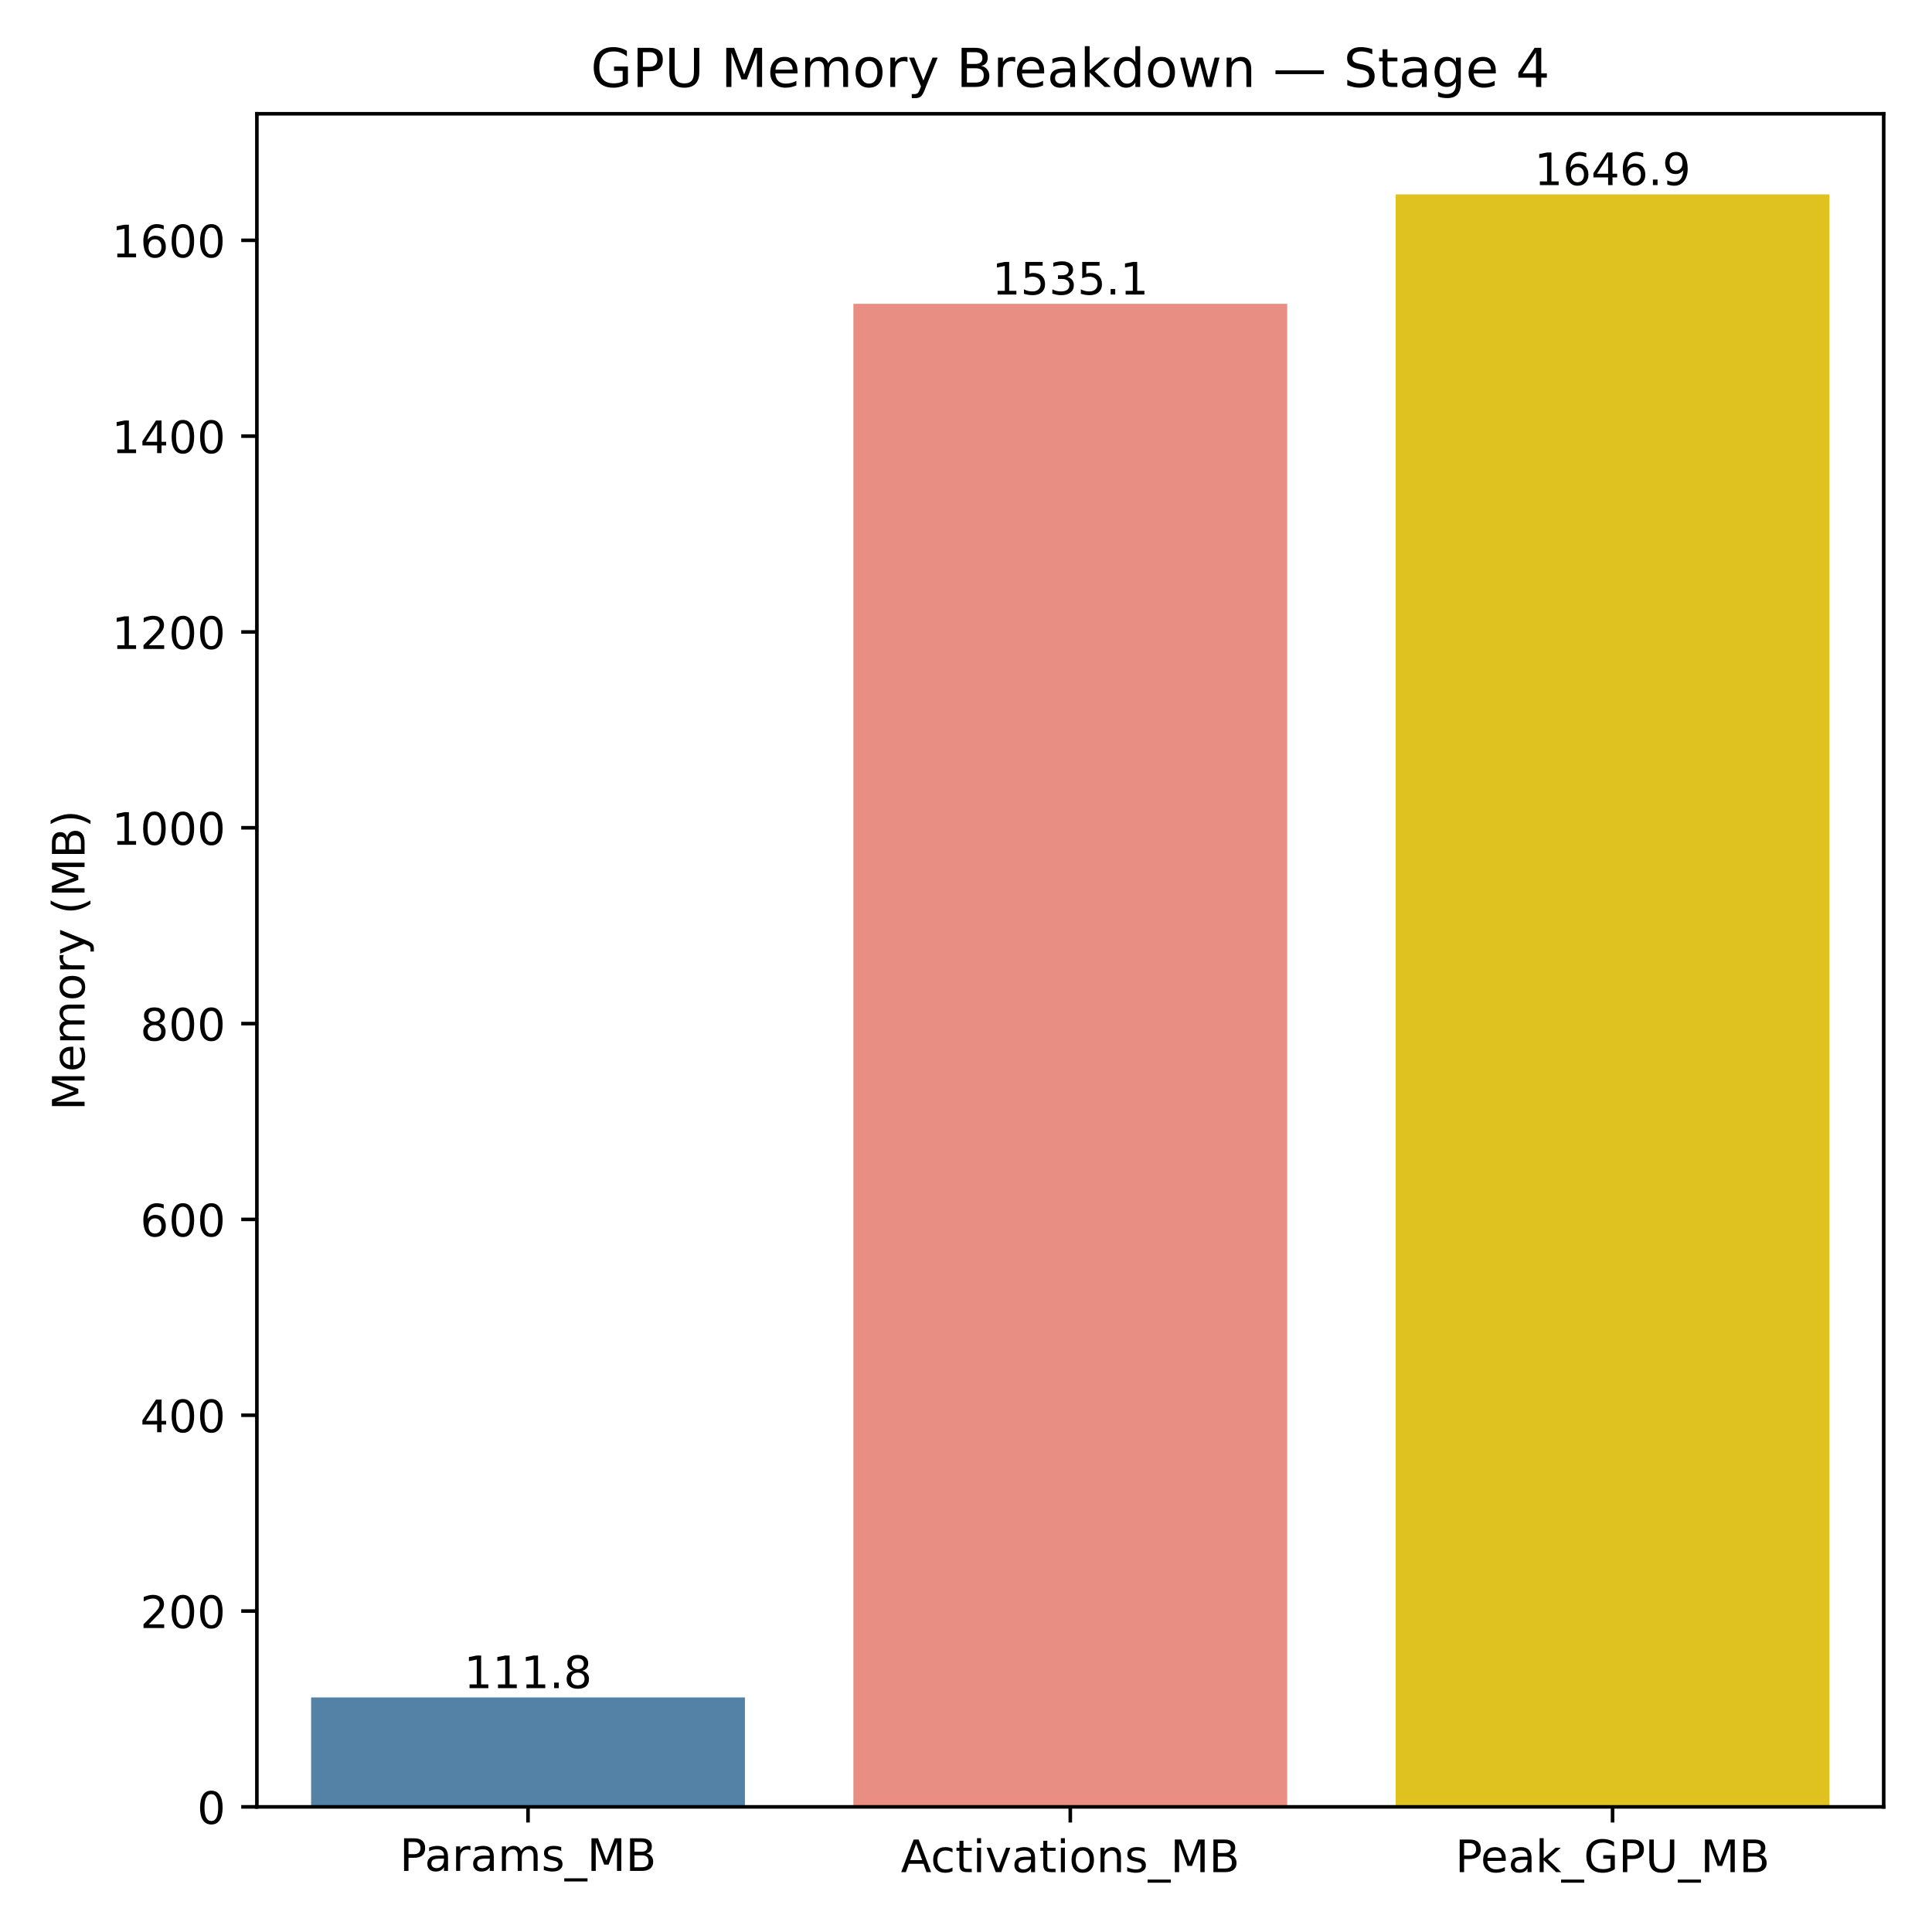
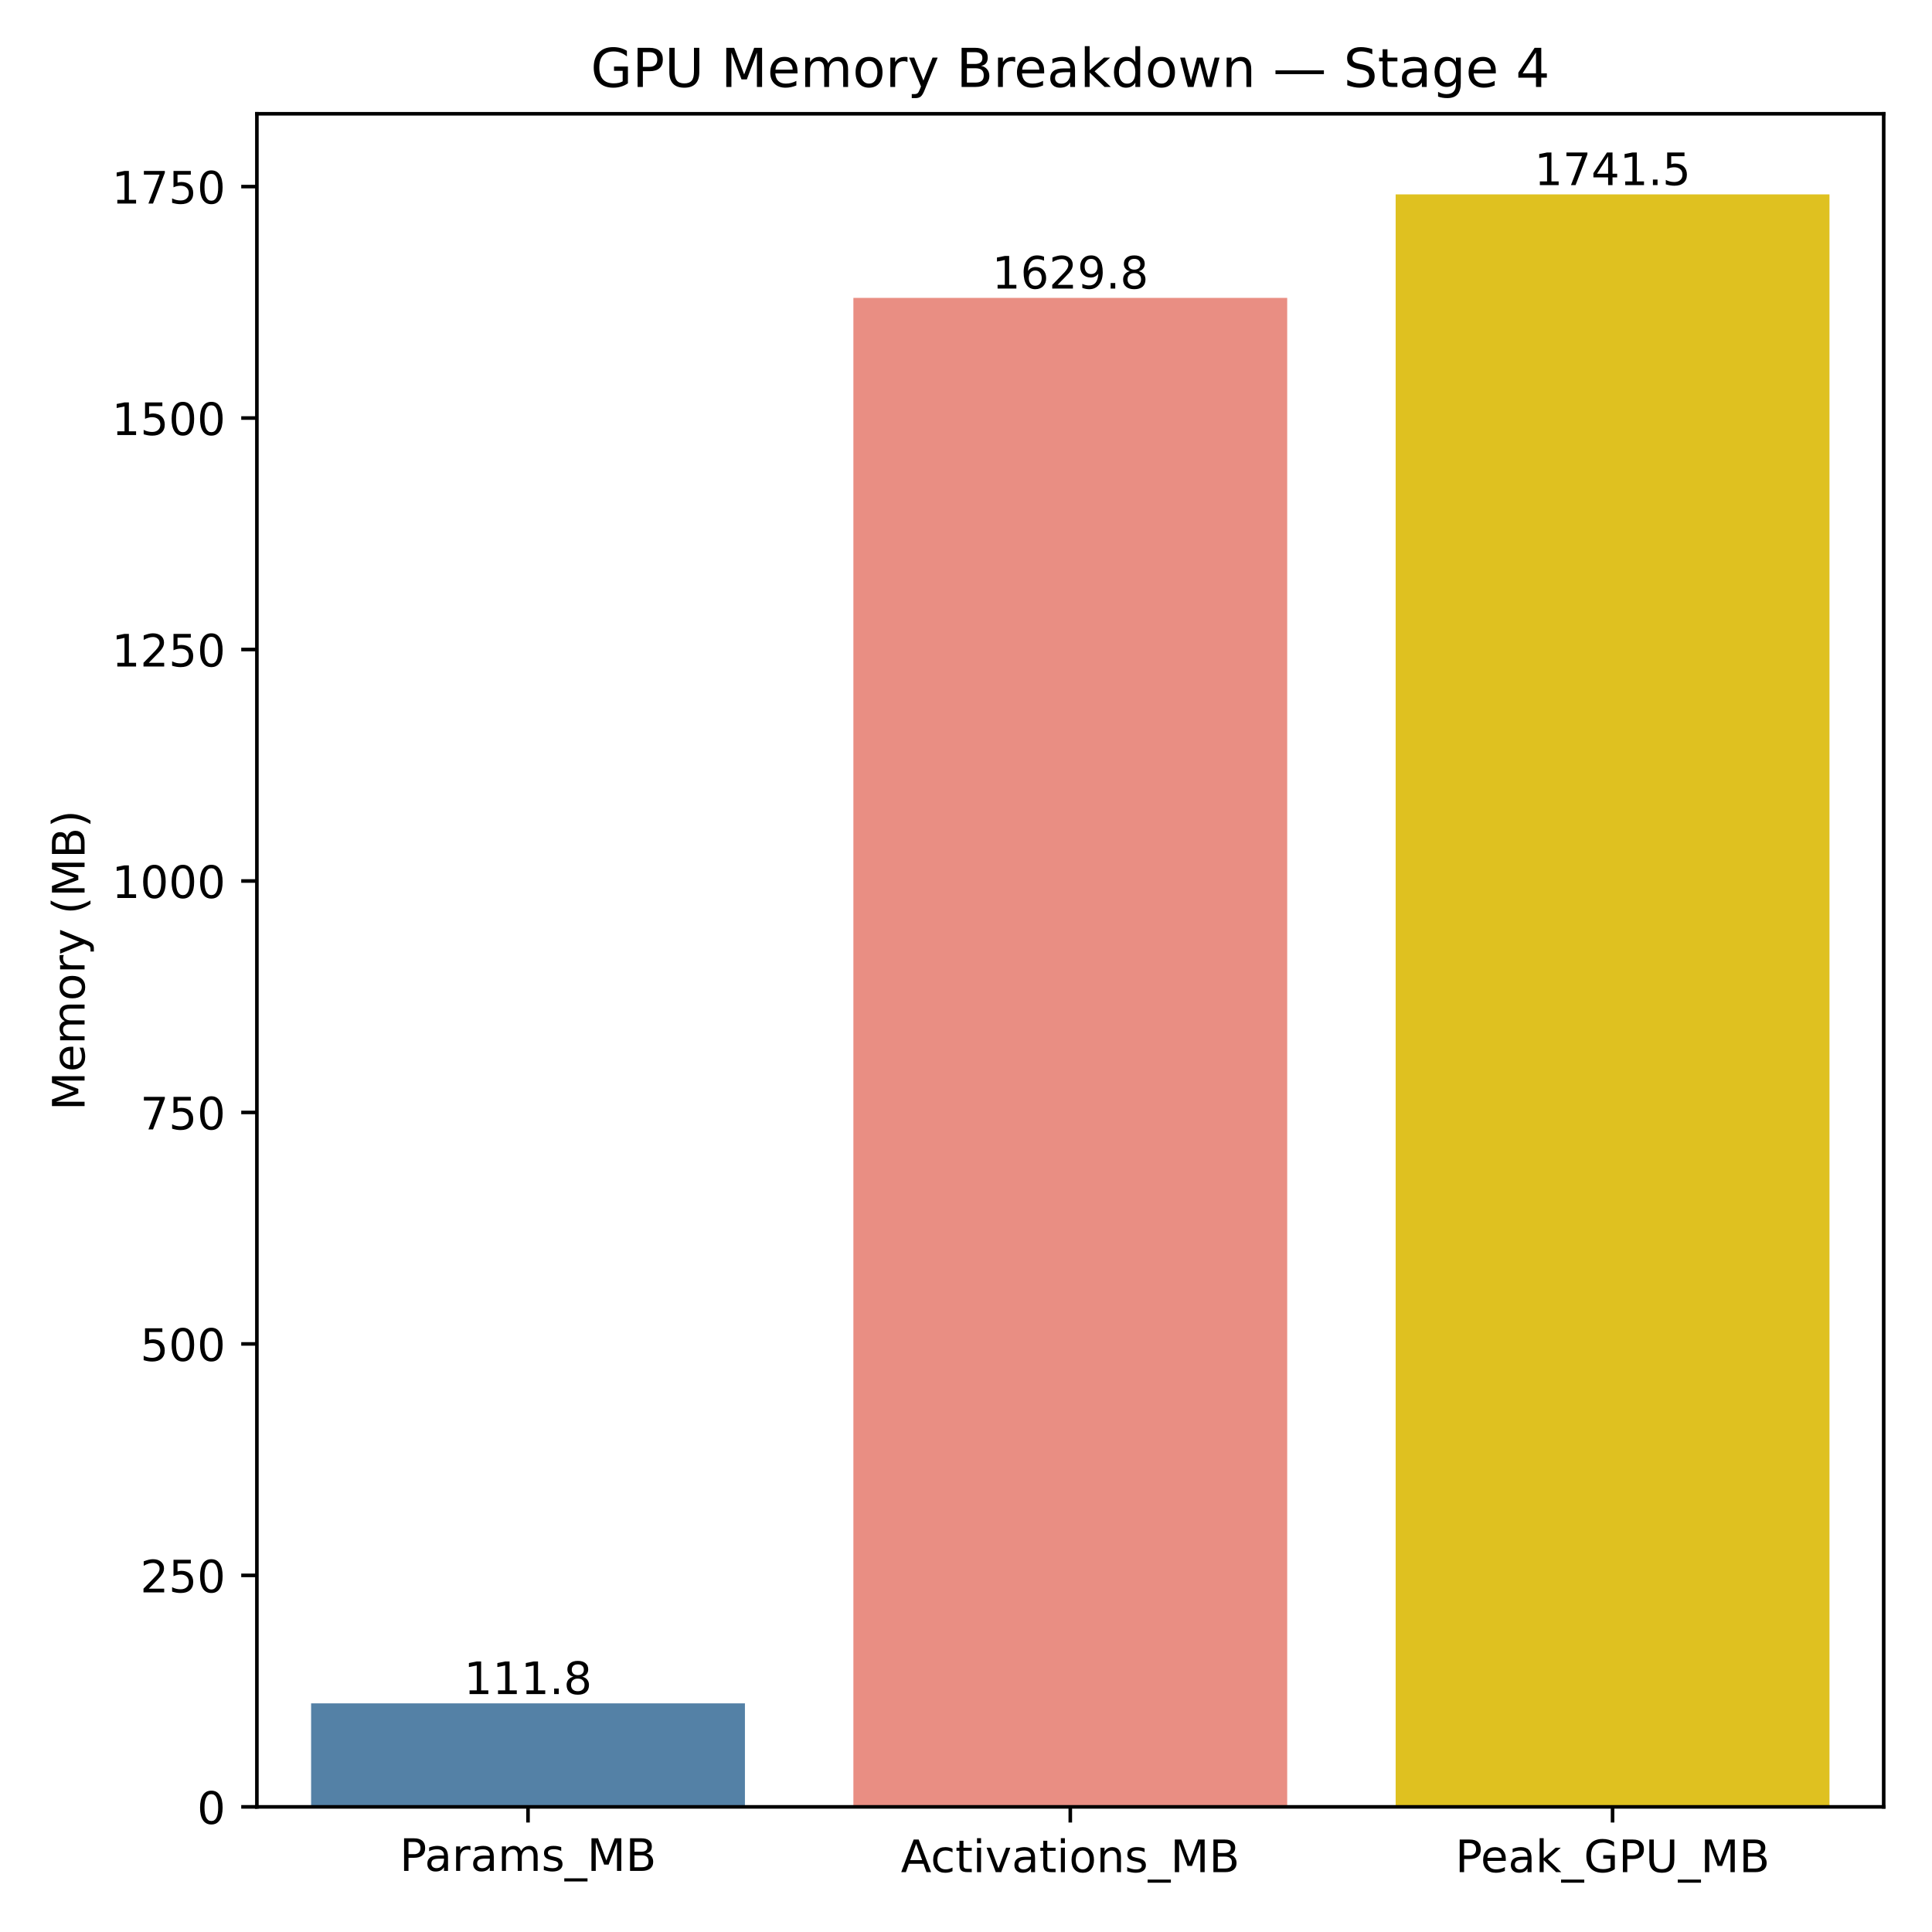
<svg xmlns="http://www.w3.org/2000/svg" xmlns:xlink="http://www.w3.org/1999/xlink" width="432pt" height="432pt" viewBox="0 0 432 432" version="1.1">
  <defs>
    <style type="text/css">*{stroke-linejoin: round; stroke-linecap: butt}</style>
  </defs>
  <g id="figure_1">
    <g id="patch_1">
      <path d="M 0 432  L 432 432  L 432 0  L 0 0  z " style="fill: #ffffff" />
    </g>
    <g id="axes_1">
      <g id="patch_2">
        <path d="M 57.44 404.019  L 421.2 404.019  L 421.2 25.44  L 57.44 25.44  z " style="fill: #ffffff" />
      </g>
      <g id="patch_3">
-         <path d="M 69.565 404.019  L 166.568 404.019  L 166.568 379.55  L 69.565 379.55  z " clip-path="url(#p21d18c6349)" style="fill: #5481a6" />
+         <path d="M 69.565 404.019  L 166.568 404.019  L 166.568 380.879  L 69.565 380.879  z " clip-path="url(#p6466e8b7fb)" style="fill: #5481a6" />
      </g>
      <g id="patch_4">
-         <path d="M 190.819 404.019  L 287.821 404.019  L 287.821 67.937  L 190.819 67.937  z " clip-path="url(#p21d18c6349)" style="fill: #e98e83" />
+         <path d="M 190.819 404.019  L 287.821 404.019  L 287.821 66.607  L 190.819 66.607  z " clip-path="url(#p6466e8b7fb)" style="fill: #e98e83" />
      </g>
      <g id="patch_5">
-         <path d="M 312.072 404.019  L 409.075 404.019  L 409.075 43.468  L 312.072 43.468  z " clip-path="url(#p21d18c6349)" style="fill: #dfc120" />
+         <path d="M 312.072 404.019  L 409.075 404.019  L 409.075 43.468  L 312.072 43.468  z " clip-path="url(#p6466e8b7fb)" style="fill: #dfc120" />
      </g>
      <g id="matplotlib.axis_1">
        <g id="xtick_1">
          <g id="line2d_1">
            <defs>
-               <path id="m1026d1635e" d="M 0 0  L 0 3.5  " style="stroke: #000000; stroke-width: 0.8" />
+               <path id="mffb85fdeca" d="M 0 0  L 0 3.5  " style="stroke: #000000; stroke-width: 0.8" />
            </defs>
            <g>
-               <use xlink:href="#m1026d1635e" x="118.067" y="404.019" style="stroke: #000000; stroke-width: 0.8" />
+               <use xlink:href="#mffb85fdeca" x="118.067" y="404.019" style="stroke: #000000; stroke-width: 0.8" />
            </g>
          </g>
          <g id="text_1">
            <g transform="translate(89.3737 418.3391) scale(0.1 -0.1)">
              <defs>
                <path id="DejaVuSans-50" d="M 1259 4147  L 1259 2394  L 2053 2394  Q 2494 2394 2734 2622  Q 2975 2850 2975 3272  Q 2975 3691 2734 3919  Q 2494 4147 2053 4147  L 1259 4147  z M 628 4666  L 2053 4666  Q 2838 4666 3239 4311  Q 3641 3956 3641 3272  Q 3641 2581 3239 2228  Q 2838 1875 2053 1875  L 1259 1875  L 1259 0  L 628 0  L 628 4666  z " transform="scale(0.015625)" />
                <path id="DejaVuSans-61" d="M 2194 1759  Q 1497 1759 1228 1600  Q 959 1441 959 1056  Q 959 750 1161 570  Q 1363 391 1709 391  Q 2188 391 2477 730  Q 2766 1069 2766 1631  L 2766 1759  L 2194 1759  z M 3341 1997  L 3341 0  L 2766 0  L 2766 531  Q 2569 213 2275 61  Q 1981 -91 1556 -91  Q 1019 -91 701 211  Q 384 513 384 1019  Q 384 1609 779 1909  Q 1175 2209 1959 2209  L 2766 2209  L 2766 2266  Q 2766 2663 2505 2880  Q 2244 3097 1772 3097  Q 1472 3097 1187 3025  Q 903 2953 641 2809  L 641 3341  Q 956 3463 1253 3523  Q 1550 3584 1831 3584  Q 2591 3584 2966 3190  Q 3341 2797 3341 1997  z " transform="scale(0.015625)" />
                <path id="DejaVuSans-72" d="M 2631 2963  Q 2534 3019 2420 3045  Q 2306 3072 2169 3072  Q 1681 3072 1420 2755  Q 1159 2438 1159 1844  L 1159 0  L 581 0  L 581 3500  L 1159 3500  L 1159 2956  Q 1341 3275 1631 3429  Q 1922 3584 2338 3584  Q 2397 3584 2469 3576  Q 2541 3569 2628 3553  L 2631 2963  z " transform="scale(0.015625)" />
                <path id="DejaVuSans-6d" d="M 3328 2828  Q 3544 3216 3844 3400  Q 4144 3584 4550 3584  Q 5097 3584 5394 3201  Q 5691 2819 5691 2113  L 5691 0  L 5113 0  L 5113 2094  Q 5113 2597 4934 2840  Q 4756 3084 4391 3084  Q 3944 3084 3684 2787  Q 3425 2491 3425 1978  L 3425 0  L 2847 0  L 2847 2094  Q 2847 2600 2669 2842  Q 2491 3084 2119 3084  Q 1678 3084 1418 2786  Q 1159 2488 1159 1978  L 1159 0  L 581 0  L 581 3500  L 1159 3500  L 1159 2956  Q 1356 3278 1631 3431  Q 1906 3584 2284 3584  Q 2666 3584 2933 3390  Q 3200 3197 3328 2828  z " transform="scale(0.015625)" />
                <path id="DejaVuSans-73" d="M 2834 3397  L 2834 2853  Q 2591 2978 2328 3040  Q 2066 3103 1784 3103  Q 1356 3103 1142 2972  Q 928 2841 928 2578  Q 928 2378 1081 2264  Q 1234 2150 1697 2047  L 1894 2003  Q 2506 1872 2764 1633  Q 3022 1394 3022 966  Q 3022 478 2636 193  Q 2250 -91 1575 -91  Q 1294 -91 989 -36  Q 684 19 347 128  L 347 722  Q 666 556 975 473  Q 1284 391 1588 391  Q 1994 391 2212 530  Q 2431 669 2431 922  Q 2431 1156 2273 1281  Q 2116 1406 1581 1522  L 1381 1569  Q 847 1681 609 1914  Q 372 2147 372 2553  Q 372 3047 722 3315  Q 1072 3584 1716 3584  Q 2034 3584 2315 3537  Q 2597 3491 2834 3397  z " transform="scale(0.015625)" />
                <path id="DejaVuSans-5f" d="M 3263 -1063  L 3263 -1509  L -63 -1509  L -63 -1063  L 3263 -1063  z " transform="scale(0.015625)" />
                <path id="DejaVuSans-4d" d="M 628 4666  L 1569 4666  L 2759 1491  L 3956 4666  L 4897 4666  L 4897 0  L 4281 0  L 4281 4097  L 3078 897  L 2444 897  L 1241 4097  L 1241 0  L 628 0  L 628 4666  z " transform="scale(0.015625)" />
                <path id="DejaVuSans-42" d="M 1259 2228  L 1259 519  L 2272 519  Q 2781 519 3026 730  Q 3272 941 3272 1375  Q 3272 1813 3026 2020  Q 2781 2228 2272 2228  L 1259 2228  z M 1259 4147  L 1259 2741  L 2194 2741  Q 2656 2741 2882 2914  Q 3109 3088 3109 3444  Q 3109 3797 2882 3972  Q 2656 4147 2194 4147  L 1259 4147  z M 628 4666  L 2241 4666  Q 2963 4666 3353 4366  Q 3744 4066 3744 3513  Q 3744 3084 3544 2831  Q 3344 2578 2956 2516  Q 3422 2416 3680 2098  Q 3938 1781 3938 1306  Q 3938 681 3513 340  Q 3088 0 2303 0  L 628 0  L 628 4666  z " transform="scale(0.015625)" />
              </defs>
              <use xlink:href="#DejaVuSans-50" />
              <use xlink:href="#DejaVuSans-61" transform="translate(55.80273 0)" />
              <use xlink:href="#DejaVuSans-72" transform="translate(117.082 0)" />
              <use xlink:href="#DejaVuSans-61" transform="translate(158.1953 0)" />
              <use xlink:href="#DejaVuSans-6d" transform="translate(219.4746 0)" />
              <use xlink:href="#DejaVuSans-73" transform="translate(316.8867 0)" />
              <use xlink:href="#DejaVuSans-5f" transform="translate(368.9863 0)" />
              <use xlink:href="#DejaVuSans-4d" transform="translate(418.9863 0)" />
              <use xlink:href="#DejaVuSans-42" transform="translate(505.2656 0)" />
            </g>
          </g>
        </g>
        <g id="xtick_2">
          <g id="line2d_2">
            <g>
-               <use xlink:href="#m1026d1635e" x="239.32" y="404.019" style="stroke: #000000; stroke-width: 0.8" />
+               <use xlink:href="#mffb85fdeca" x="239.32" y="404.019" style="stroke: #000000; stroke-width: 0.8" />
            </g>
          </g>
          <g id="text_2">
            <g transform="translate(201.4387 418.6172) scale(0.1 -0.1)">
              <defs>
                <path id="DejaVuSans-41" d="M 2188 4044  L 1331 1722  L 3047 1722  L 2188 4044  z M 1831 4666  L 2547 4666  L 4325 0  L 3669 0  L 3244 1197  L 1141 1197  L 716 0  L 50 0  L 1831 4666  z " transform="scale(0.015625)" />
                <path id="DejaVuSans-63" d="M 3122 3366  L 3122 2828  Q 2878 2963 2633 3030  Q 2388 3097 2138 3097  Q 1578 3097 1268 2742  Q 959 2388 959 1747  Q 959 1106 1268 751  Q 1578 397 2138 397  Q 2388 397 2633 464  Q 2878 531 3122 666  L 3122 134  Q 2881 22 2623 -34  Q 2366 -91 2075 -91  Q 1284 -91 818 406  Q 353 903 353 1747  Q 353 2603 823 3093  Q 1294 3584 2113 3584  Q 2378 3584 2631 3529  Q 2884 3475 3122 3366  z " transform="scale(0.015625)" />
                <path id="DejaVuSans-74" d="M 1172 4494  L 1172 3500  L 2356 3500  L 2356 3053  L 1172 3053  L 1172 1153  Q 1172 725 1289 603  Q 1406 481 1766 481  L 2356 481  L 2356 0  L 1766 0  Q 1100 0 847 248  Q 594 497 594 1153  L 594 3053  L 172 3053  L 172 3500  L 594 3500  L 594 4494  L 1172 4494  z " transform="scale(0.015625)" />
                <path id="DejaVuSans-69" d="M 603 3500  L 1178 3500  L 1178 0  L 603 0  L 603 3500  z M 603 4863  L 1178 4863  L 1178 4134  L 603 4134  L 603 4863  z " transform="scale(0.015625)" />
                <path id="DejaVuSans-76" d="M 191 3500  L 800 3500  L 1894 563  L 2988 3500  L 3597 3500  L 2284 0  L 1503 0  L 191 3500  z " transform="scale(0.015625)" />
                <path id="DejaVuSans-6f" d="M 1959 3097  Q 1497 3097 1228 2736  Q 959 2375 959 1747  Q 959 1119 1226 758  Q 1494 397 1959 397  Q 2419 397 2687 759  Q 2956 1122 2956 1747  Q 2956 2369 2687 2733  Q 2419 3097 1959 3097  z M 1959 3584  Q 2709 3584 3137 3096  Q 3566 2609 3566 1747  Q 3566 888 3137 398  Q 2709 -91 1959 -91  Q 1206 -91 779 398  Q 353 888 353 1747  Q 353 2609 779 3096  Q 1206 3584 1959 3584  z " transform="scale(0.015625)" />
                <path id="DejaVuSans-6e" d="M 3513 2113  L 3513 0  L 2938 0  L 2938 2094  Q 2938 2591 2744 2837  Q 2550 3084 2163 3084  Q 1697 3084 1428 2787  Q 1159 2491 1159 1978  L 1159 0  L 581 0  L 581 3500  L 1159 3500  L 1159 2956  Q 1366 3272 1645 3428  Q 1925 3584 2291 3584  Q 2894 3584 3203 3211  Q 3513 2838 3513 2113  z " transform="scale(0.015625)" />
              </defs>
              <use xlink:href="#DejaVuSans-41" />
              <use xlink:href="#DejaVuSans-63" transform="translate(66.6582 0)" />
              <use xlink:href="#DejaVuSans-74" transform="translate(121.6387 0)" />
              <use xlink:href="#DejaVuSans-69" transform="translate(160.8477 0)" />
              <use xlink:href="#DejaVuSans-76" transform="translate(188.6309 0)" />
              <use xlink:href="#DejaVuSans-61" transform="translate(247.8105 0)" />
              <use xlink:href="#DejaVuSans-74" transform="translate(309.0898 0)" />
              <use xlink:href="#DejaVuSans-69" transform="translate(348.2988 0)" />
              <use xlink:href="#DejaVuSans-6f" transform="translate(376.082 0)" />
              <use xlink:href="#DejaVuSans-6e" transform="translate(437.2637 0)" />
              <use xlink:href="#DejaVuSans-73" transform="translate(500.6426 0)" />
              <use xlink:href="#DejaVuSans-5f" transform="translate(552.7422 0)" />
              <use xlink:href="#DejaVuSans-4d" transform="translate(602.7422 0)" />
              <use xlink:href="#DejaVuSans-42" transform="translate(689.0215 0)" />
            </g>
          </g>
        </g>
        <g id="xtick_3">
          <g id="line2d_3">
            <g>
-               <use xlink:href="#m1026d1635e" x="360.573" y="404.019" style="stroke: #000000; stroke-width: 0.8" />
+               <use xlink:href="#mffb85fdeca" x="360.573" y="404.019" style="stroke: #000000; stroke-width: 0.8" />
            </g>
          </g>
          <g id="text_3">
            <g transform="translate(325.4108 418.6172) scale(0.1 -0.1)">
              <defs>
                <path id="DejaVuSans-65" d="M 3597 1894  L 3597 1613  L 953 1613  Q 991 1019 1311 708  Q 1631 397 2203 397  Q 2534 397 2845 478  Q 3156 559 3463 722  L 3463 178  Q 3153 47 2828 -22  Q 2503 -91 2169 -91  Q 1331 -91 842 396  Q 353 884 353 1716  Q 353 2575 817 3079  Q 1281 3584 2069 3584  Q 2775 3584 3186 3129  Q 3597 2675 3597 1894  z M 3022 2063  Q 3016 2534 2758 2815  Q 2500 3097 2075 3097  Q 1594 3097 1305 2825  Q 1016 2553 972 2059  L 3022 2063  z " transform="scale(0.015625)" />
                <path id="DejaVuSans-6b" d="M 581 4863  L 1159 4863  L 1159 1991  L 2875 3500  L 3609 3500  L 1753 1863  L 3688 0  L 2938 0  L 1159 1709  L 1159 0  L 581 0  L 581 4863  z " transform="scale(0.015625)" />
                <path id="DejaVuSans-47" d="M 3809 666  L 3809 1919  L 2778 1919  L 2778 2438  L 4434 2438  L 4434 434  Q 4069 175 3628 42  Q 3188 -91 2688 -91  Q 1594 -91 976 548  Q 359 1188 359 2328  Q 359 3472 976 4111  Q 1594 4750 2688 4750  Q 3144 4750 3555 4637  Q 3966 4525 4313 4306  L 4313 3634  Q 3963 3931 3569 4081  Q 3175 4231 2741 4231  Q 1884 4231 1454 3753  Q 1025 3275 1025 2328  Q 1025 1384 1454 906  Q 1884 428 2741 428  Q 3075 428 3337 486  Q 3600 544 3809 666  z " transform="scale(0.015625)" />
                <path id="DejaVuSans-55" d="M 556 4666  L 1191 4666  L 1191 1831  Q 1191 1081 1462 751  Q 1734 422 2344 422  Q 2950 422 3222 751  Q 3494 1081 3494 1831  L 3494 4666  L 4128 4666  L 4128 1753  Q 4128 841 3676 375  Q 3225 -91 2344 -91  Q 1459 -91 1007 375  Q 556 841 556 1753  L 556 4666  z " transform="scale(0.015625)" />
              </defs>
              <use xlink:href="#DejaVuSans-50" />
              <use xlink:href="#DejaVuSans-65" transform="translate(56.67773 0)" />
              <use xlink:href="#DejaVuSans-61" transform="translate(118.2012 0)" />
              <use xlink:href="#DejaVuSans-6b" transform="translate(179.4805 0)" />
              <use xlink:href="#DejaVuSans-5f" transform="translate(237.3906 0)" />
              <use xlink:href="#DejaVuSans-47" transform="translate(287.3906 0)" />
              <use xlink:href="#DejaVuSans-50" transform="translate(364.8809 0)" />
              <use xlink:href="#DejaVuSans-55" transform="translate(425.1836 0)" />
              <use xlink:href="#DejaVuSans-5f" transform="translate(498.377 0)" />
              <use xlink:href="#DejaVuSans-4d" transform="translate(548.377 0)" />
              <use xlink:href="#DejaVuSans-42" transform="translate(634.6562 0)" />
            </g>
          </g>
        </g>
      </g>
      <g id="matplotlib.axis_2">
        <g id="ytick_1">
          <g id="line2d_4">
            <defs>
-               <path id="m078070cdb3" d="M 0 0  L -3.5 0  " style="stroke: #000000; stroke-width: 0.8" />
+               <path id="m5f509a1a23" d="M 0 0  L -3.5 0  " style="stroke: #000000; stroke-width: 0.8" />
            </defs>
            <g>
-               <use xlink:href="#m078070cdb3" x="57.44" y="404.019" style="stroke: #000000; stroke-width: 0.8" />
+               <use xlink:href="#m5f509a1a23" x="57.44" y="404.019" style="stroke: #000000; stroke-width: 0.8" />
            </g>
          </g>
          <g id="text_4">
            <g transform="translate(44.0775 407.818) scale(0.1 -0.1)">
              <defs>
                <path id="DejaVuSans-30" d="M 2034 4250  Q 1547 4250 1301 3770  Q 1056 3291 1056 2328  Q 1056 1369 1301 889  Q 1547 409 2034 409  Q 2525 409 2770 889  Q 3016 1369 3016 2328  Q 3016 3291 2770 3770  Q 2525 4250 2034 4250  z M 2034 4750  Q 2819 4750 3233 4129  Q 3647 3509 3647 2328  Q 3647 1150 3233 529  Q 2819 -91 2034 -91  Q 1250 -91 836 529  Q 422 1150 422 2328  Q 422 3509 836 4129  Q 1250 4750 2034 4750  z " transform="scale(0.015625)" />
              </defs>
              <use xlink:href="#DejaVuSans-30" />
            </g>
          </g>
        </g>
        <g id="ytick_2">
          <g id="line2d_5">
            <g>
-               <use xlink:href="#m078070cdb3" x="57.44" y="360.234" style="stroke: #000000; stroke-width: 0.8" />
+               <use xlink:href="#m5f509a1a23" x="57.44" y="352.261" style="stroke: #000000; stroke-width: 0.8" />
            </g>
          </g>
          <g id="text_5">
-             <g transform="translate(31.3525 364.0328) scale(0.1 -0.1)">
+             <g transform="translate(31.3525 356.0606) scale(0.1 -0.1)">
              <defs>
                <path id="DejaVuSans-32" d="M 1228 531  L 3431 531  L 3431 0  L 469 0  L 469 531  Q 828 903 1448 1529  Q 2069 2156 2228 2338  Q 2531 2678 2651 2914  Q 2772 3150 2772 3378  Q 2772 3750 2511 3984  Q 2250 4219 1831 4219  Q 1534 4219 1204 4116  Q 875 4013 500 3803  L 500 4441  Q 881 4594 1212 4672  Q 1544 4750 1819 4750  Q 2544 4750 2975 4387  Q 3406 4025 3406 3419  Q 3406 3131 3298 2873  Q 3191 2616 2906 2266  Q 2828 2175 2409 1742  Q 1991 1309 1228 531  z " transform="scale(0.015625)" />
+                 <path id="DejaVuSans-35" d="M 691 4666  L 3169 4666  L 3169 4134  L 1269 4134  L 1269 2991  Q 1406 3038 1543 3061  Q 1681 3084 1819 3084  Q 2600 3084 3056 2656  Q 3513 2228 3513 1497  Q 3513 744 3044 326  Q 2575 -91 1722 -91  Q 1428 -91 1123 -41  Q 819 9 494 109  L 494 744  Q 775 591 1075 516  Q 1375 441 1709 441  Q 2250 441 2565 725  Q 2881 1009 2881 1497  Q 2881 1984 2565 2268  Q 2250 2553 1709 2553  Q 1456 2553 1204 2497  Q 953 2441 691 2322  L 691 4666  z " transform="scale(0.015625)" />
              </defs>
              <use xlink:href="#DejaVuSans-32" />
-               <use xlink:href="#DejaVuSans-30" transform="translate(63.62305 0)" />
+               <use xlink:href="#DejaVuSans-35" transform="translate(63.62305 0)" />
              <use xlink:href="#DejaVuSans-30" transform="translate(127.2461 0)" />
            </g>
          </g>
        </g>
        <g id="ytick_3">
          <g id="line2d_6">
            <g>
-               <use xlink:href="#m078070cdb3" x="57.44" y="316.448" style="stroke: #000000; stroke-width: 0.8" />
+               <use xlink:href="#m5f509a1a23" x="57.44" y="300.504" style="stroke: #000000; stroke-width: 0.8" />
            </g>
          </g>
          <g id="text_6">
-             <g transform="translate(31.3525 320.2476) scale(0.1 -0.1)">
-               <defs>
-                 <path id="DejaVuSans-34" d="M 2419 4116  L 825 1625  L 2419 1625  L 2419 4116  z M 2253 4666  L 3047 4666  L 3047 1625  L 3713 1625  L 3713 1100  L 3047 1100  L 3047 0  L 2419 0  L 2419 1100  L 313 1100  L 313 1709  L 2253 4666  z " transform="scale(0.015625)" />
-               </defs>
-               <use xlink:href="#DejaVuSans-34" />
+             <g transform="translate(31.3525 304.3032) scale(0.1 -0.1)">
+               <use xlink:href="#DejaVuSans-35" />
              <use xlink:href="#DejaVuSans-30" transform="translate(63.62305 0)" />
              <use xlink:href="#DejaVuSans-30" transform="translate(127.2461 0)" />
            </g>
          </g>
        </g>
        <g id="ytick_4">
          <g id="line2d_7">
            <g>
-               <use xlink:href="#m078070cdb3" x="57.44" y="272.663" style="stroke: #000000; stroke-width: 0.8" />
+               <use xlink:href="#m5f509a1a23" x="57.44" y="248.747" style="stroke: #000000; stroke-width: 0.8" />
            </g>
          </g>
          <g id="text_7">
-             <g transform="translate(31.3525 276.4624) scale(0.1 -0.1)">
-               <defs>
-                 <path id="DejaVuSans-36" d="M 2113 2584  Q 1688 2584 1439 2293  Q 1191 2003 1191 1497  Q 1191 994 1439 701  Q 1688 409 2113 409  Q 2538 409 2786 701  Q 3034 994 3034 1497  Q 3034 2003 2786 2293  Q 2538 2584 2113 2584  z M 3366 4563  L 3366 3988  Q 3128 4100 2886 4159  Q 2644 4219 2406 4219  Q 1781 4219 1451 3797  Q 1122 3375 1075 2522  Q 1259 2794 1537 2939  Q 1816 3084 2150 3084  Q 2853 3084 3261 2657  Q 3669 2231 3669 1497  Q 3669 778 3244 343  Q 2819 -91 2113 -91  Q 1303 -91 875 529  Q 447 1150 447 2328  Q 447 3434 972 4092  Q 1497 4750 2381 4750  Q 2619 4750 2861 4703  Q 3103 4656 3366 4563  z " transform="scale(0.015625)" />
-               </defs>
-               <use xlink:href="#DejaVuSans-36" />
-               <use xlink:href="#DejaVuSans-30" transform="translate(63.62305 0)" />
+             <g transform="translate(31.3525 252.5457) scale(0.1 -0.1)">
+               <defs>
+                 <path id="DejaVuSans-37" d="M 525 4666  L 3525 4666  L 3525 4397  L 1831 0  L 1172 0  L 2766 4134  L 525 4134  L 525 4666  z " transform="scale(0.015625)" />
+               </defs>
+               <use xlink:href="#DejaVuSans-37" />
+               <use xlink:href="#DejaVuSans-35" transform="translate(63.62305 0)" />
              <use xlink:href="#DejaVuSans-30" transform="translate(127.2461 0)" />
            </g>
          </g>
        </g>
        <g id="ytick_5">
          <g id="line2d_8">
            <g>
-               <use xlink:href="#m078070cdb3" x="57.44" y="228.878" style="stroke: #000000; stroke-width: 0.8" />
+               <use xlink:href="#m5f509a1a23" x="57.44" y="196.989" style="stroke: #000000; stroke-width: 0.8" />
            </g>
          </g>
          <g id="text_8">
-             <g transform="translate(31.3525 232.6773) scale(0.1 -0.1)">
-               <defs>
-                 <path id="DejaVuSans-38" d="M 2034 2216  Q 1584 2216 1326 1975  Q 1069 1734 1069 1313  Q 1069 891 1326 650  Q 1584 409 2034 409  Q 2484 409 2743 651  Q 3003 894 3003 1313  Q 3003 1734 2745 1975  Q 2488 2216 2034 2216  z M 1403 2484  Q 997 2584 770 2862  Q 544 3141 544 3541  Q 544 4100 942 4425  Q 1341 4750 2034 4750  Q 2731 4750 3128 4425  Q 3525 4100 3525 3541  Q 3525 3141 3298 2862  Q 3072 2584 2669 2484  Q 3125 2378 3379 2068  Q 3634 1759 3634 1313  Q 3634 634 3220 271  Q 2806 -91 2034 -91  Q 1263 -91 848 271  Q 434 634 434 1313  Q 434 1759 690 2068  Q 947 2378 1403 2484  z M 1172 3481  Q 1172 3119 1398 2916  Q 1625 2713 2034 2713  Q 2441 2713 2670 2916  Q 2900 3119 2900 3481  Q 2900 3844 2670 4047  Q 2441 4250 2034 4250  Q 1625 4250 1398 4047  Q 1172 3844 1172 3481  z " transform="scale(0.015625)" />
-               </defs>
-               <use xlink:href="#DejaVuSans-38" />
+             <g transform="translate(24.99 200.7883) scale(0.1 -0.1)">
+               <defs>
+                 <path id="DejaVuSans-31" d="M 794 531  L 1825 531  L 1825 4091  L 703 3866  L 703 4441  L 1819 4666  L 2450 4666  L 2450 531  L 3481 531  L 3481 0  L 794 0  L 794 531  z " transform="scale(0.015625)" />
+               </defs>
+               <use xlink:href="#DejaVuSans-31" />
              <use xlink:href="#DejaVuSans-30" transform="translate(63.62305 0)" />
              <use xlink:href="#DejaVuSans-30" transform="translate(127.2461 0)" />
+               <use xlink:href="#DejaVuSans-30" transform="translate(190.8691 0)" />
            </g>
          </g>
        </g>
        <g id="ytick_6">
          <g id="line2d_9">
            <g>
-               <use xlink:href="#m078070cdb3" x="57.44" y="185.093" style="stroke: #000000; stroke-width: 0.8" />
+               <use xlink:href="#m5f509a1a23" x="57.44" y="145.232" style="stroke: #000000; stroke-width: 0.8" />
            </g>
          </g>
          <g id="text_9">
-             <g transform="translate(24.99 188.8921) scale(0.1 -0.1)">
-               <defs>
-                 <path id="DejaVuSans-31" d="M 794 531  L 1825 531  L 1825 4091  L 703 3866  L 703 4441  L 1819 4666  L 2450 4666  L 2450 531  L 3481 531  L 3481 0  L 794 0  L 794 531  z " transform="scale(0.015625)" />
-               </defs>
+             <g transform="translate(24.99 149.0309) scale(0.1 -0.1)">
              <use xlink:href="#DejaVuSans-31" />
-               <use xlink:href="#DejaVuSans-30" transform="translate(63.62305 0)" />
-               <use xlink:href="#DejaVuSans-30" transform="translate(127.2461 0)" />
+               <use xlink:href="#DejaVuSans-32" transform="translate(63.62305 0)" />
+               <use xlink:href="#DejaVuSans-35" transform="translate(127.2461 0)" />
              <use xlink:href="#DejaVuSans-30" transform="translate(190.8691 0)" />
            </g>
          </g>
        </g>
        <g id="ytick_7">
          <g id="line2d_10">
            <g>
-               <use xlink:href="#m078070cdb3" x="57.44" y="141.308" style="stroke: #000000; stroke-width: 0.8" />
+               <use xlink:href="#m5f509a1a23" x="57.44" y="93.474" style="stroke: #000000; stroke-width: 0.8" />
            </g>
          </g>
          <g id="text_10">
-             <g transform="translate(24.99 145.1069) scale(0.1 -0.1)">
+             <g transform="translate(24.99 97.27353) scale(0.1 -0.1)">
              <use xlink:href="#DejaVuSans-31" />
-               <use xlink:href="#DejaVuSans-32" transform="translate(63.62305 0)" />
+               <use xlink:href="#DejaVuSans-35" transform="translate(63.62305 0)" />
              <use xlink:href="#DejaVuSans-30" transform="translate(127.2461 0)" />
              <use xlink:href="#DejaVuSans-30" transform="translate(190.8691 0)" />
            </g>
          </g>
        </g>
        <g id="ytick_8">
          <g id="line2d_11">
            <g>
-               <use xlink:href="#m078070cdb3" x="57.44" y="97.523" style="stroke: #000000; stroke-width: 0.8" />
+               <use xlink:href="#m5f509a1a23" x="57.44" y="41.717" style="stroke: #000000; stroke-width: 0.8" />
            </g>
          </g>
          <g id="text_11">
-             <g transform="translate(24.99 101.3218) scale(0.1 -0.1)">
+             <g transform="translate(24.99 45.51612) scale(0.1 -0.1)">
              <use xlink:href="#DejaVuSans-31" />
-               <use xlink:href="#DejaVuSans-34" transform="translate(63.62305 0)" />
-               <use xlink:href="#DejaVuSans-30" transform="translate(127.2461 0)" />
+               <use xlink:href="#DejaVuSans-37" transform="translate(63.62305 0)" />
+               <use xlink:href="#DejaVuSans-35" transform="translate(127.2461 0)" />
              <use xlink:href="#DejaVuSans-30" transform="translate(190.8691 0)" />
            </g>
          </g>
        </g>
-         <g id="ytick_9">
-           <g id="line2d_12">
-             <g>
-               <use xlink:href="#m078070cdb3" x="57.44" y="53.737" style="stroke: #000000; stroke-width: 0.8" />
-             </g>
-           </g>
-           <g id="text_12">
-             <g transform="translate(24.99 57.53658) scale(0.1 -0.1)">
-               <use xlink:href="#DejaVuSans-31" />
-               <use xlink:href="#DejaVuSans-36" transform="translate(63.62305 0)" />
-               <use xlink:href="#DejaVuSans-30" transform="translate(127.2461 0)" />
-               <use xlink:href="#DejaVuSans-30" transform="translate(190.8691 0)" />
-             </g>
-           </g>
-         </g>
-         <g id="text_13">
+         <g id="text_12">
          <g transform="translate(18.91031 248.2997) rotate(-90) scale(0.1 -0.1)">
            <defs>
              <path id="DejaVuSans-79" d="M 2059 -325  Q 1816 -950 1584 -1140  Q 1353 -1331 966 -1331  L 506 -1331  L 506 -850  L 844 -850  Q 1081 -850 1212 -737  Q 1344 -625 1503 -206  L 1606 56  L 191 3500  L 800 3500  L 1894 763  L 2988 3500  L 3597 3500  L 2059 -325  z " transform="scale(0.015625)" />
              <path id="DejaVuSans-20" transform="scale(0.015625)" />
              <path id="DejaVuSans-28" d="M 1984 4856  Q 1566 4138 1362 3434  Q 1159 2731 1159 2009  Q 1159 1288 1364 580  Q 1569 -128 1984 -844  L 1484 -844  Q 1016 -109 783 600  Q 550 1309 550 2009  Q 550 2706 781 3412  Q 1013 4119 1484 4856  L 1984 4856  z " transform="scale(0.015625)" />
              <path id="DejaVuSans-29" d="M 513 4856  L 1013 4856  Q 1481 4119 1714 3412  Q 1947 2706 1947 2009  Q 1947 1309 1714 600  Q 1481 -109 1013 -844  L 513 -844  Q 928 -128 1133 580  Q 1338 1288 1338 2009  Q 1338 2731 1133 3434  Q 928 4138 513 4856  z " transform="scale(0.015625)" />
            </defs>
            <use xlink:href="#DejaVuSans-4d" />
            <use xlink:href="#DejaVuSans-65" transform="translate(86.2793 0)" />
            <use xlink:href="#DejaVuSans-6d" transform="translate(147.8027 0)" />
            <use xlink:href="#DejaVuSans-6f" transform="translate(245.2148 0)" />
            <use xlink:href="#DejaVuSans-72" transform="translate(306.3965 0)" />
            <use xlink:href="#DejaVuSans-79" transform="translate(347.5098 0)" />
            <use xlink:href="#DejaVuSans-20" transform="translate(406.6895 0)" />
            <use xlink:href="#DejaVuSans-28" transform="translate(438.4766 0)" />
            <use xlink:href="#DejaVuSans-4d" transform="translate(477.4902 0)" />
            <use xlink:href="#DejaVuSans-42" transform="translate(563.7695 0)" />
            <use xlink:href="#DejaVuSans-29" transform="translate(632.373 0)" />
          </g>
        </g>
      </g>
+       <g id="line2d_12">
+         <path clip-path="url(#p6466e8b7fb)" style="fill: none; stroke: #424242; stroke-width: 2.25; stroke-linecap: square" />
+       </g>
      <g id="line2d_13">
-         <path clip-path="url(#p21d18c6349)" style="fill: none; stroke: #424242; stroke-width: 2.25; stroke-linecap: square" />
+         <path clip-path="url(#p6466e8b7fb)" style="fill: none; stroke: #424242; stroke-width: 2.25; stroke-linecap: square" />
      </g>
      <g id="line2d_14">
-         <path clip-path="url(#p21d18c6349)" style="fill: none; stroke: #424242; stroke-width: 2.25; stroke-linecap: square" />
-       </g>
-       <g id="line2d_15">
-         <path clip-path="url(#p21d18c6349)" style="fill: none; stroke: #424242; stroke-width: 2.25; stroke-linecap: square" />
+         <path clip-path="url(#p6466e8b7fb)" style="fill: none; stroke: #424242; stroke-width: 2.25; stroke-linecap: square" />
      </g>
      <g id="patch_6">
        <path d="M 57.44 404.019  L 57.44 25.44  " style="fill: none; stroke: #000000; stroke-width: 0.8; stroke-linejoin: miter; stroke-linecap: square" />
      </g>
      <g id="patch_7">
        <path d="M 421.2 404.019  L 421.2 25.44  " style="fill: none; stroke: #000000; stroke-width: 0.8; stroke-linejoin: miter; stroke-linecap: square" />
      </g>
      <g id="patch_8">
        <path d="M 57.44 404.019  L 421.2 404.019  " style="fill: none; stroke: #000000; stroke-width: 0.8; stroke-linejoin: miter; stroke-linecap: square" />
      </g>
      <g id="patch_9">
        <path d="M 57.44 25.44  L 421.2 25.44  " style="fill: none; stroke: #000000; stroke-width: 0.8; stroke-linejoin: miter; stroke-linecap: square" />
      </g>
-       <g id="text_14">
-         <g transform="translate(103.7526 377.47) scale(0.1 -0.1)">
+       <g id="text_13">
+         <g transform="translate(103.7526 378.7996) scale(0.1 -0.1)">
          <defs>
            <path id="DejaVuSans-2e" d="M 684 794  L 1344 794  L 1344 0  L 684 0  L 684 794  z " transform="scale(0.015625)" />
+             <path id="DejaVuSans-38" d="M 2034 2216  Q 1584 2216 1326 1975  Q 1069 1734 1069 1313  Q 1069 891 1326 650  Q 1584 409 2034 409  Q 2484 409 2743 651  Q 3003 894 3003 1313  Q 3003 1734 2745 1975  Q 2488 2216 2034 2216  z M 1403 2484  Q 997 2584 770 2862  Q 544 3141 544 3541  Q 544 4100 942 4425  Q 1341 4750 2034 4750  Q 2731 4750 3128 4425  Q 3525 4100 3525 3541  Q 3525 3141 3298 2862  Q 3072 2584 2669 2484  Q 3125 2378 3379 2068  Q 3634 1759 3634 1313  Q 3634 634 3220 271  Q 2806 -91 2034 -91  Q 1263 -91 848 271  Q 434 634 434 1313  Q 434 1759 690 2068  Q 947 2378 1403 2484  z M 1172 3481  Q 1172 3119 1398 2916  Q 1625 2713 2034 2713  Q 2441 2713 2670 2916  Q 2900 3119 2900 3481  Q 2900 3844 2670 4047  Q 2441 4250 2034 4250  Q 1625 4250 1398 4047  Q 1172 3844 1172 3481  z " transform="scale(0.015625)" />
          </defs>
          <use xlink:href="#DejaVuSans-31" />
          <use xlink:href="#DejaVuSans-31" transform="translate(63.62305 0)" />
          <use xlink:href="#DejaVuSans-31" transform="translate(127.2461 0)" />
          <use xlink:href="#DejaVuSans-2e" transform="translate(190.8691 0)" />
          <use xlink:href="#DejaVuSans-38" transform="translate(222.6562 0)" />
        </g>
      </g>
-       <g id="text_15">
-         <g transform="translate(221.8247 65.85697) scale(0.1 -0.1)">
+       <g id="text_14">
+         <g transform="translate(221.8247 64.52734) scale(0.1 -0.1)">
          <defs>
-             <path id="DejaVuSans-35" d="M 691 4666  L 3169 4666  L 3169 4134  L 1269 4134  L 1269 2991  Q 1406 3038 1543 3061  Q 1681 3084 1819 3084  Q 2600 3084 3056 2656  Q 3513 2228 3513 1497  Q 3513 744 3044 326  Q 2575 -91 1722 -91  Q 1428 -91 1123 -41  Q 819 9 494 109  L 494 744  Q 775 591 1075 516  Q 1375 441 1709 441  Q 2250 441 2565 725  Q 2881 1009 2881 1497  Q 2881 1984 2565 2268  Q 2250 2553 1709 2553  Q 1456 2553 1204 2497  Q 953 2441 691 2322  L 691 4666  z " transform="scale(0.015625)" />
-             <path id="DejaVuSans-33" d="M 2597 2516  Q 3050 2419 3304 2112  Q 3559 1806 3559 1356  Q 3559 666 3084 287  Q 2609 -91 1734 -91  Q 1441 -91 1130 -33  Q 819 25 488 141  L 488 750  Q 750 597 1062 519  Q 1375 441 1716 441  Q 2309 441 2620 675  Q 2931 909 2931 1356  Q 2931 1769 2642 2001  Q 2353 2234 1838 2234  L 1294 2234  L 1294 2753  L 1863 2753  Q 2328 2753 2575 2939  Q 2822 3125 2822 3475  Q 2822 3834 2567 4026  Q 2313 4219 1838 4219  Q 1578 4219 1281 4162  Q 984 4106 628 3988  L 628 4550  Q 988 4650 1302 4700  Q 1616 4750 1894 4750  Q 2613 4750 3031 4423  Q 3450 4097 3450 3541  Q 3450 3153 3228 2886  Q 3006 2619 2597 2516  z " transform="scale(0.015625)" />
-           </defs>
-           <use xlink:href="#DejaVuSans-31" />
-           <use xlink:href="#DejaVuSans-35" transform="translate(63.62305 0)" />
-           <use xlink:href="#DejaVuSans-33" transform="translate(127.2461 0)" />
-           <use xlink:href="#DejaVuSans-35" transform="translate(190.8691 0)" />
-           <use xlink:href="#DejaVuSans-2e" transform="translate(254.4922 0)" />
-           <use xlink:href="#DejaVuSans-31" transform="translate(286.2793 0)" />
-         </g>
-       </g>
-       <g id="text_16">
-         <g transform="translate(343.078 41.38787) scale(0.1 -0.1)">
-           <defs>
+             <path id="DejaVuSans-36" d="M 2113 2584  Q 1688 2584 1439 2293  Q 1191 2003 1191 1497  Q 1191 994 1439 701  Q 1688 409 2113 409  Q 2538 409 2786 701  Q 3034 994 3034 1497  Q 3034 2003 2786 2293  Q 2538 2584 2113 2584  z M 3366 4563  L 3366 3988  Q 3128 4100 2886 4159  Q 2644 4219 2406 4219  Q 1781 4219 1451 3797  Q 1122 3375 1075 2522  Q 1259 2794 1537 2939  Q 1816 3084 2150 3084  Q 2853 3084 3261 2657  Q 3669 2231 3669 1497  Q 3669 778 3244 343  Q 2819 -91 2113 -91  Q 1303 -91 875 529  Q 447 1150 447 2328  Q 447 3434 972 4092  Q 1497 4750 2381 4750  Q 2619 4750 2861 4703  Q 3103 4656 3366 4563  z " transform="scale(0.015625)" />
            <path id="DejaVuSans-39" d="M 703 97  L 703 672  Q 941 559 1184 500  Q 1428 441 1663 441  Q 2288 441 2617 861  Q 2947 1281 2994 2138  Q 2813 1869 2534 1725  Q 2256 1581 1919 1581  Q 1219 1581 811 2004  Q 403 2428 403 3163  Q 403 3881 828 4315  Q 1253 4750 1959 4750  Q 2769 4750 3195 4129  Q 3622 3509 3622 2328  Q 3622 1225 3098 567  Q 2575 -91 1691 -91  Q 1453 -91 1209 -44  Q 966 3 703 97  z M 1959 2075  Q 2384 2075 2632 2365  Q 2881 2656 2881 3163  Q 2881 3666 2632 3958  Q 2384 4250 1959 4250  Q 1534 4250 1286 3958  Q 1038 3666 1038 3163  Q 1038 2656 1286 2365  Q 1534 2075 1959 2075  z " transform="scale(0.015625)" />
          </defs>
          <use xlink:href="#DejaVuSans-31" />
          <use xlink:href="#DejaVuSans-36" transform="translate(63.62305 0)" />
+           <use xlink:href="#DejaVuSans-32" transform="translate(127.2461 0)" />
+           <use xlink:href="#DejaVuSans-39" transform="translate(190.8691 0)" />
+           <use xlink:href="#DejaVuSans-2e" transform="translate(254.4922 0)" />
+           <use xlink:href="#DejaVuSans-38" transform="translate(286.2793 0)" />
+         </g>
+       </g>
+       <g id="text_15">
+         <g transform="translate(343.078 41.38787) scale(0.1 -0.1)">
+           <defs>
+             <path id="DejaVuSans-34" d="M 2419 4116  L 825 1625  L 2419 1625  L 2419 4116  z M 2253 4666  L 3047 4666  L 3047 1625  L 3713 1625  L 3713 1100  L 3047 1100  L 3047 0  L 2419 0  L 2419 1100  L 313 1100  L 313 1709  L 2253 4666  z " transform="scale(0.015625)" />
+           </defs>
+           <use xlink:href="#DejaVuSans-31" />
+           <use xlink:href="#DejaVuSans-37" transform="translate(63.62305 0)" />
          <use xlink:href="#DejaVuSans-34" transform="translate(127.2461 0)" />
-           <use xlink:href="#DejaVuSans-36" transform="translate(190.8691 0)" />
+           <use xlink:href="#DejaVuSans-31" transform="translate(190.8691 0)" />
          <use xlink:href="#DejaVuSans-2e" transform="translate(254.4922 0)" />
-           <use xlink:href="#DejaVuSans-39" transform="translate(286.2793 0)" />
-         </g>
-       </g>
-       <g id="text_17">
+           <use xlink:href="#DejaVuSans-35" transform="translate(286.2793 0)" />
+         </g>
+       </g>
+       <g id="text_16">
        <g transform="translate(132.0878 19.44) scale(0.12 -0.12)">
          <defs>
            <path id="DejaVuSans-64" d="M 2906 2969  L 2906 4863  L 3481 4863  L 3481 0  L 2906 0  L 2906 525  Q 2725 213 2448 61  Q 2172 -91 1784 -91  Q 1150 -91 751 415  Q 353 922 353 1747  Q 353 2572 751 3078  Q 1150 3584 1784 3584  Q 2172 3584 2448 3432  Q 2725 3281 2906 2969  z M 947 1747  Q 947 1113 1208 752  Q 1469 391 1925 391  Q 2381 391 2643 752  Q 2906 1113 2906 1747  Q 2906 2381 2643 2742  Q 2381 3103 1925 3103  Q 1469 3103 1208 2742  Q 947 2381 947 1747  z " transform="scale(0.015625)" />
            <path id="DejaVuSans-77" d="M 269 3500  L 844 3500  L 1563 769  L 2278 3500  L 2956 3500  L 3675 769  L 4391 3500  L 4966 3500  L 4050 0  L 3372 0  L 2619 2869  L 1863 0  L 1184 0  L 269 3500  z " transform="scale(0.015625)" />
            <path id="DejaVuSans-2014" d="M 313 1978  L 6088 1978  L 6088 1528  L 313 1528  L 313 1978  z " transform="scale(0.015625)" />
            <path id="DejaVuSans-53" d="M 3425 4513  L 3425 3897  Q 3066 4069 2747 4153  Q 2428 4238 2131 4238  Q 1616 4238 1336 4038  Q 1056 3838 1056 3469  Q 1056 3159 1242 3001  Q 1428 2844 1947 2747  L 2328 2669  Q 3034 2534 3370 2195  Q 3706 1856 3706 1288  Q 3706 609 3251 259  Q 2797 -91 1919 -91  Q 1588 -91 1214 -16  Q 841 59 441 206  L 441 856  Q 825 641 1194 531  Q 1563 422 1919 422  Q 2459 422 2753 634  Q 3047 847 3047 1241  Q 3047 1584 2836 1778  Q 2625 1972 2144 2069  L 1759 2144  Q 1053 2284 737 2584  Q 422 2884 422 3419  Q 422 4038 858 4394  Q 1294 4750 2059 4750  Q 2388 4750 2728 4690  Q 3069 4631 3425 4513  z " transform="scale(0.015625)" />
            <path id="DejaVuSans-67" d="M 2906 1791  Q 2906 2416 2648 2759  Q 2391 3103 1925 3103  Q 1463 3103 1205 2759  Q 947 2416 947 1791  Q 947 1169 1205 825  Q 1463 481 1925 481  Q 2391 481 2648 825  Q 2906 1169 2906 1791  z M 3481 434  Q 3481 -459 3084 -895  Q 2688 -1331 1869 -1331  Q 1566 -1331 1297 -1286  Q 1028 -1241 775 -1147  L 775 -588  Q 1028 -725 1275 -790  Q 1522 -856 1778 -856  Q 2344 -856 2625 -561  Q 2906 -266 2906 331  L 2906 616  Q 2728 306 2450 153  Q 2172 0 1784 0  Q 1141 0 747 490  Q 353 981 353 1791  Q 353 2603 747 3093  Q 1141 3584 1784 3584  Q 2172 3584 2450 3431  Q 2728 3278 2906 2969  L 2906 3500  L 3481 3500  L 3481 434  z " transform="scale(0.015625)" />
          </defs>
          <use xlink:href="#DejaVuSans-47" />
          <use xlink:href="#DejaVuSans-50" transform="translate(77.49023 0)" />
          <use xlink:href="#DejaVuSans-55" transform="translate(137.793 0)" />
          <use xlink:href="#DejaVuSans-20" transform="translate(210.9863 0)" />
          <use xlink:href="#DejaVuSans-4d" transform="translate(242.7734 0)" />
          <use xlink:href="#DejaVuSans-65" transform="translate(329.0527 0)" />
          <use xlink:href="#DejaVuSans-6d" transform="translate(390.5762 0)" />
          <use xlink:href="#DejaVuSans-6f" transform="translate(487.9883 0)" />
          <use xlink:href="#DejaVuSans-72" transform="translate(549.1699 0)" />
          <use xlink:href="#DejaVuSans-79" transform="translate(590.2832 0)" />
          <use xlink:href="#DejaVuSans-20" transform="translate(649.4629 0)" />
          <use xlink:href="#DejaVuSans-42" transform="translate(681.25 0)" />
          <use xlink:href="#DejaVuSans-72" transform="translate(749.8535 0)" />
          <use xlink:href="#DejaVuSans-65" transform="translate(788.7168 0)" />
          <use xlink:href="#DejaVuSans-61" transform="translate(850.2402 0)" />
          <use xlink:href="#DejaVuSans-6b" transform="translate(911.5195 0)" />
          <use xlink:href="#DejaVuSans-64" transform="translate(969.4297 0)" />
          <use xlink:href="#DejaVuSans-6f" transform="translate(1032.906 0)" />
          <use xlink:href="#DejaVuSans-77" transform="translate(1094.088 0)" />
          <use xlink:href="#DejaVuSans-6e" transform="translate(1175.875 0)" />
          <use xlink:href="#DejaVuSans-20" transform="translate(1239.254 0)" />
          <use xlink:href="#DejaVuSans-2014" transform="translate(1271.041 0)" />
          <use xlink:href="#DejaVuSans-20" transform="translate(1371.041 0)" />
          <use xlink:href="#DejaVuSans-53" transform="translate(1402.828 0)" />
          <use xlink:href="#DejaVuSans-74" transform="translate(1466.305 0)" />
          <use xlink:href="#DejaVuSans-61" transform="translate(1505.514 0)" />
          <use xlink:href="#DejaVuSans-67" transform="translate(1566.793 0)" />
          <use xlink:href="#DejaVuSans-65" transform="translate(1630.27 0)" />
          <use xlink:href="#DejaVuSans-20" transform="translate(1691.793 0)" />
          <use xlink:href="#DejaVuSans-34" transform="translate(1723.58 0)" />
        </g>
      </g>
    </g>
  </g>
  <defs>
-     <clipPath id="p21d18c6349">
+     <clipPath id="p6466e8b7fb">
      <rect x="57.44" y="25.44" width="363.76" height="378.579" />
    </clipPath>
  </defs>
</svg>
